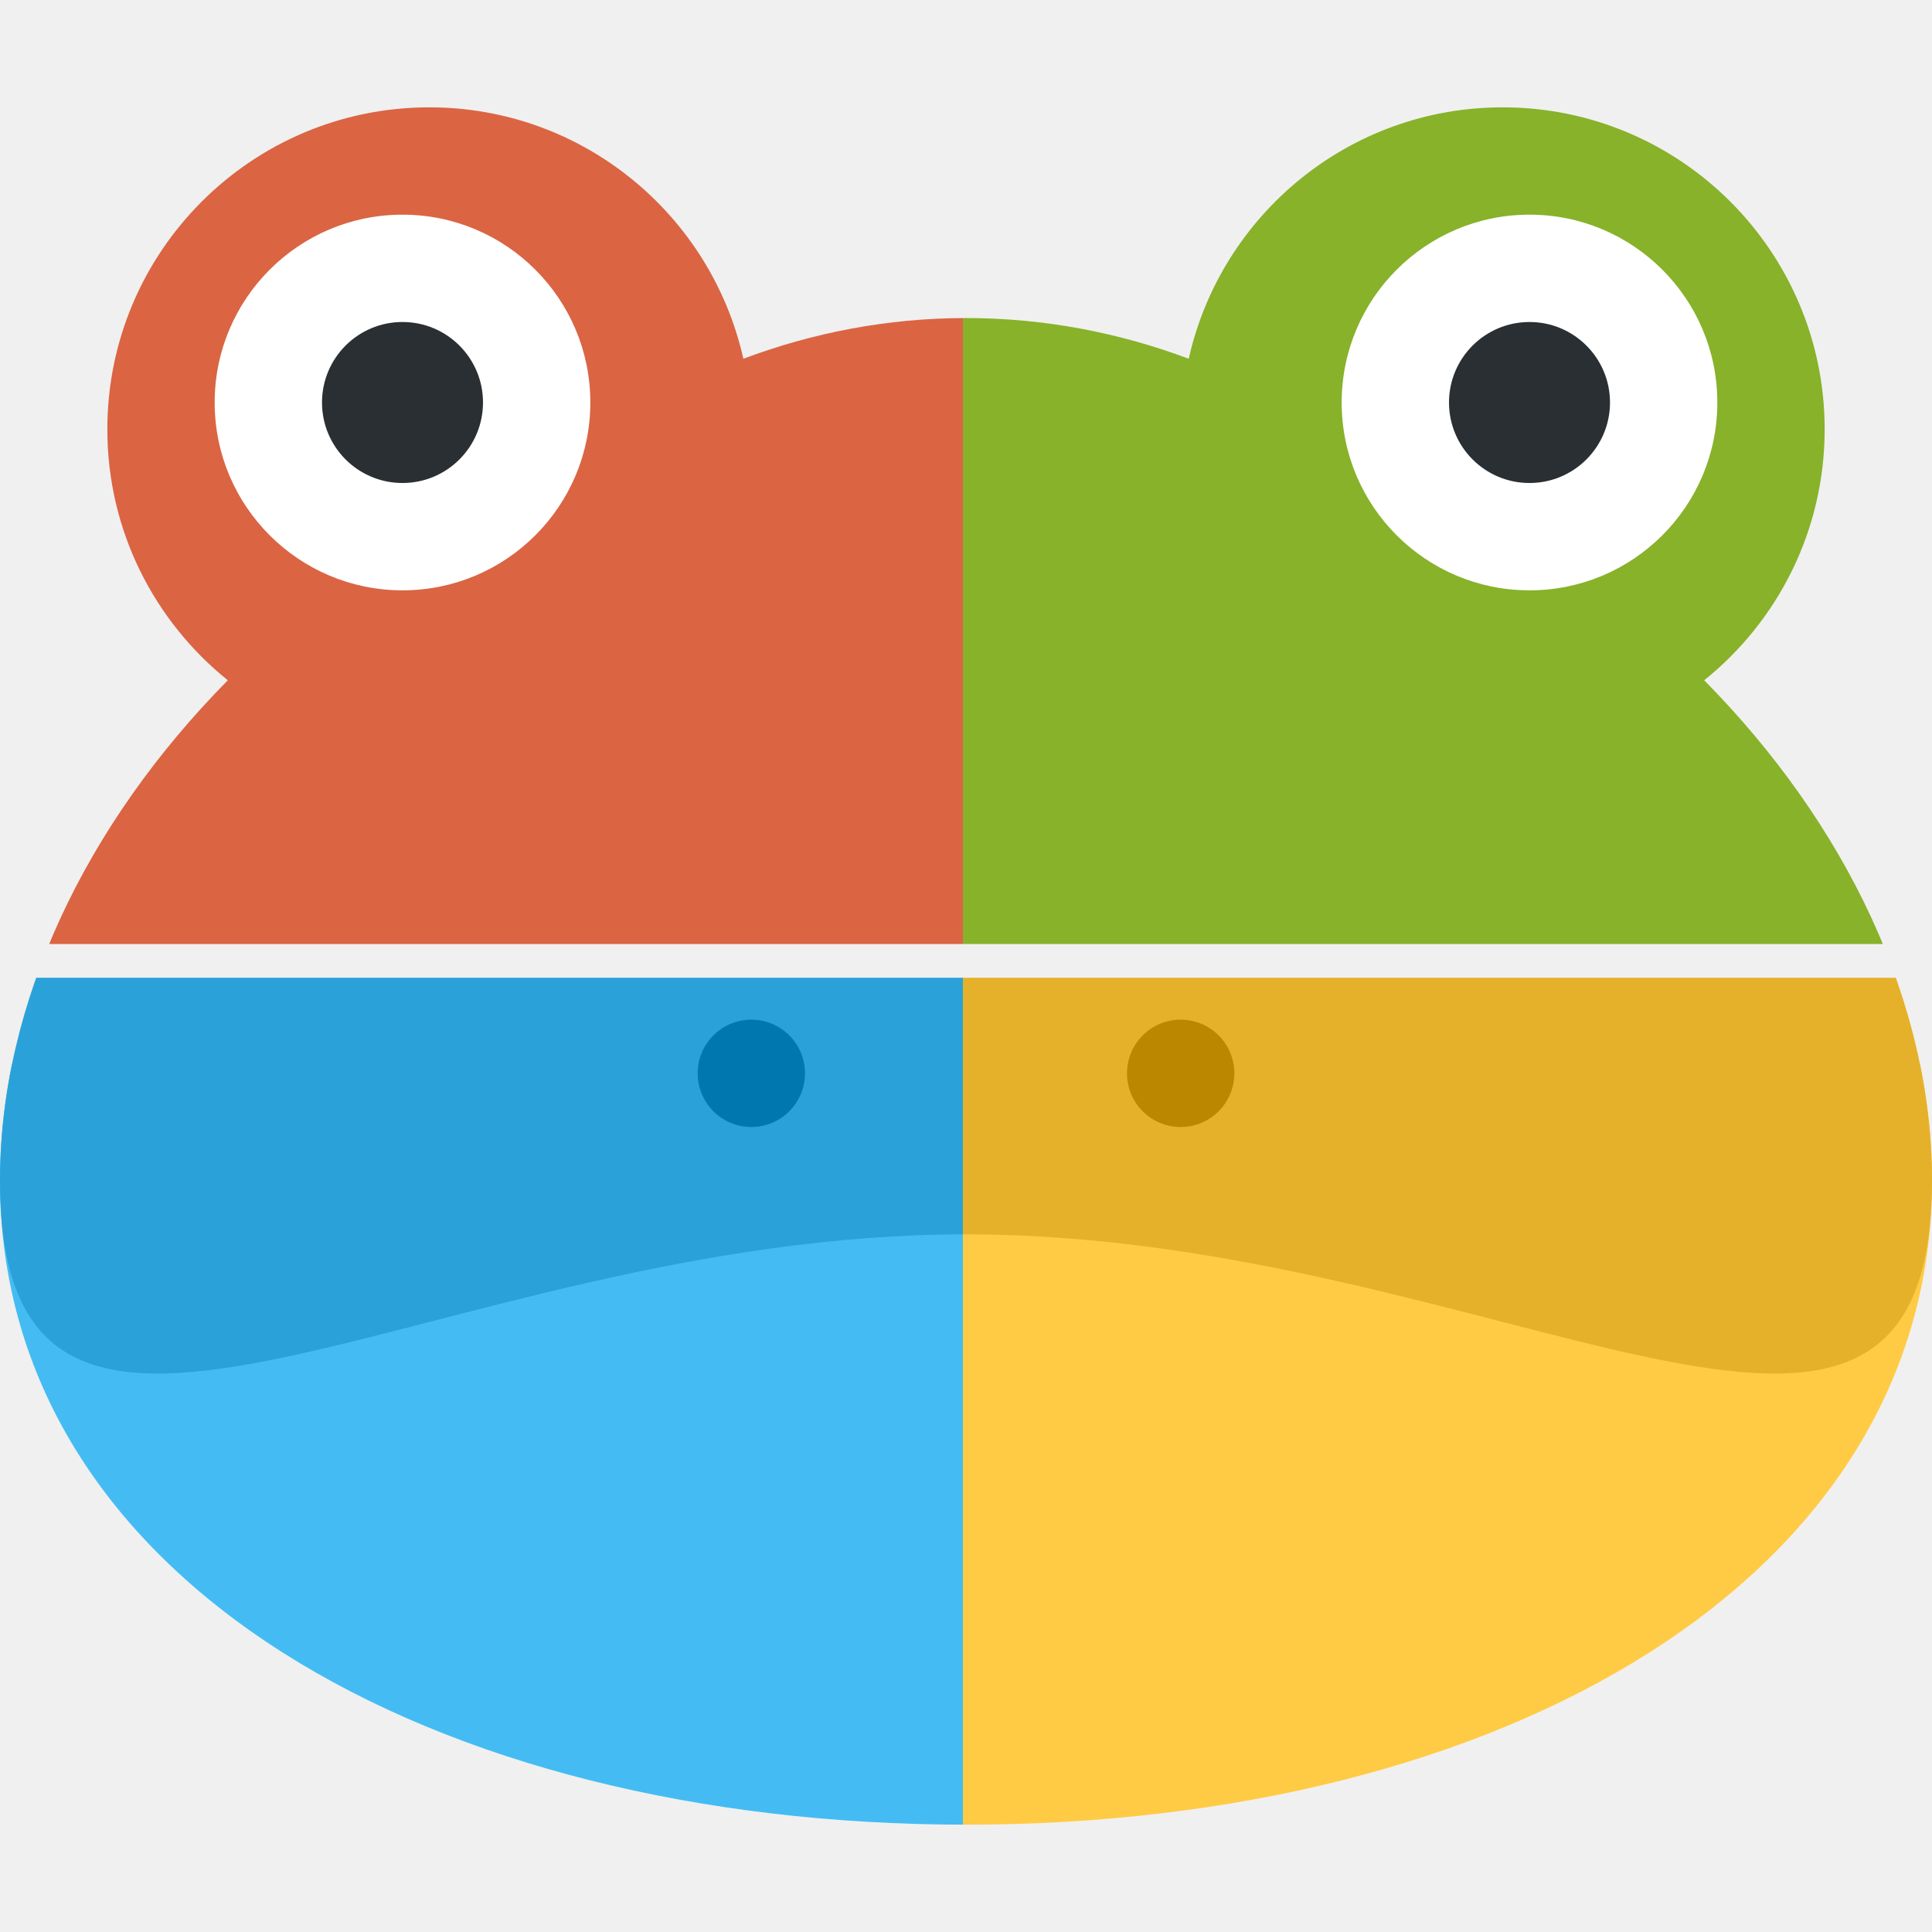
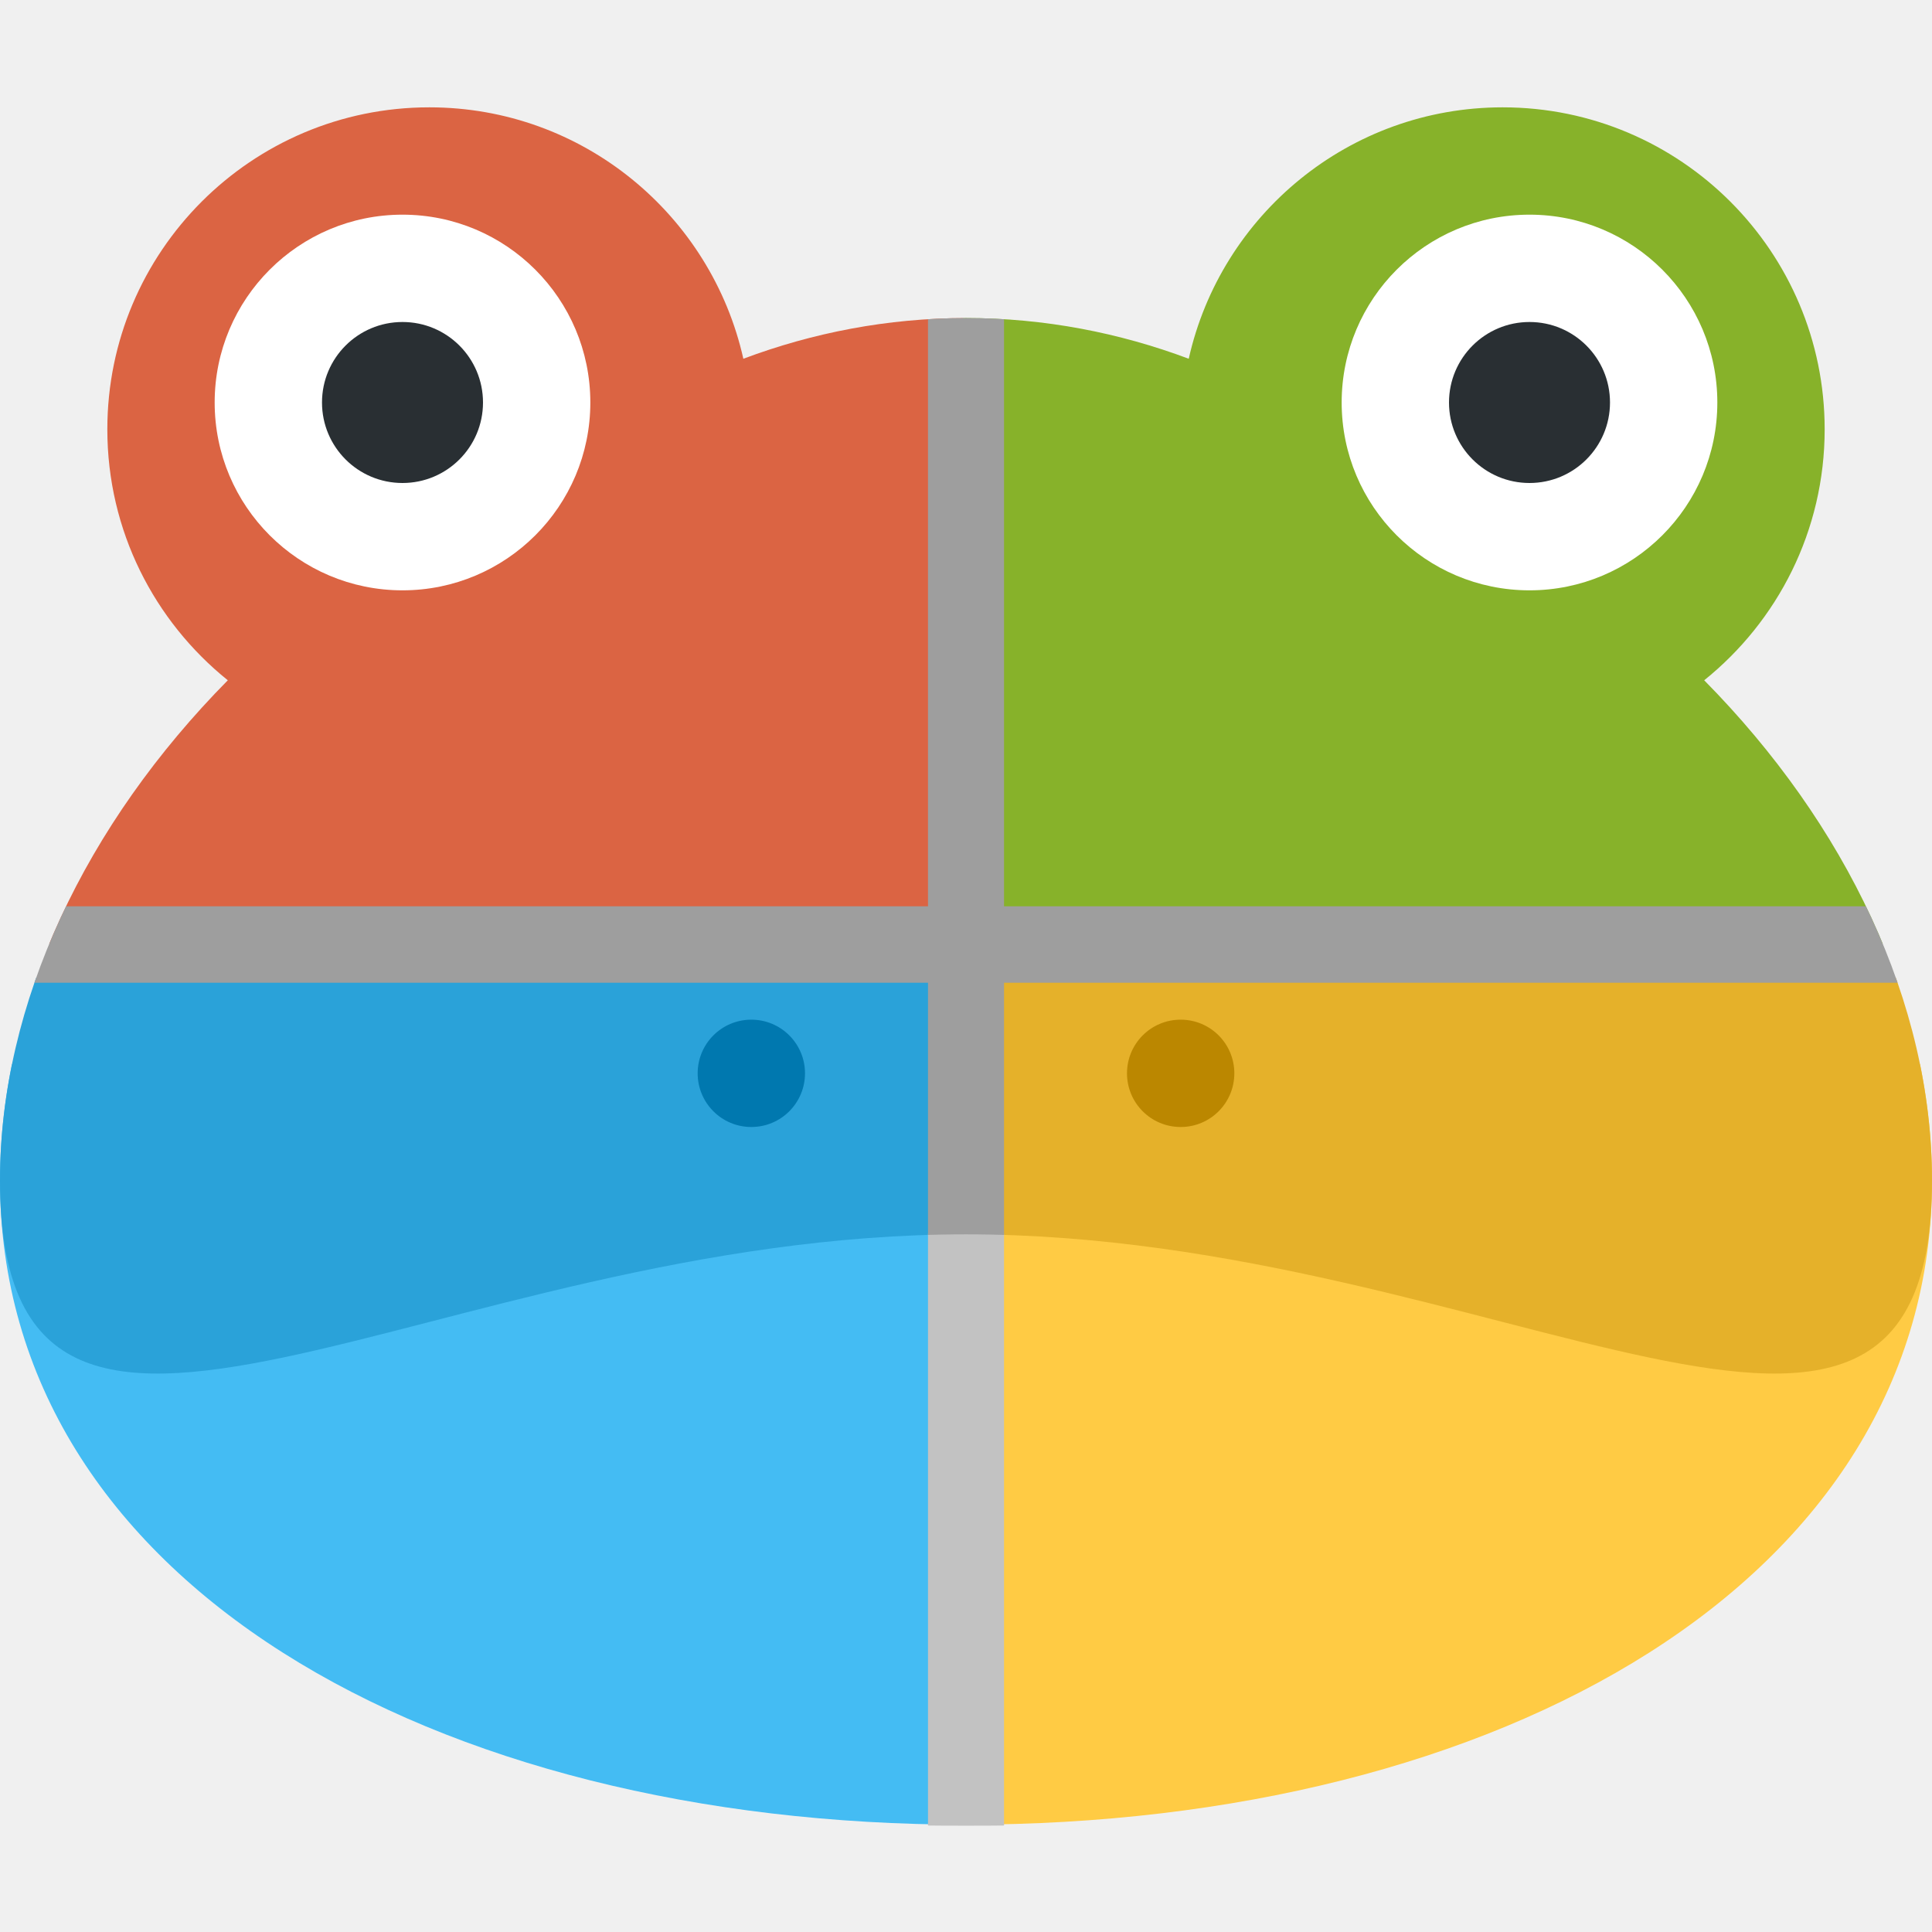
<svg xmlns="http://www.w3.org/2000/svg" id="svg2" version="1.1" xml:space="preserve" style="enable-background:new 0 0 45 45;" viewBox="0 0 45 45">
  <defs id="defs6">
    <clipPath clipPathUnits="userSpaceOnUse" id="clipPath16">
      <path d="M 0,36 36,36 36,0 0,0 0,36 Z" id="path18" />
    </clipPath>
    <clipPath id="clipPath1575" clipPathUnits="userSpaceOnUse">
      <path d="m 39.694,15.845 c 1.71,-1.375 2.806,-3.481 2.806,-5.845 0,-4.141 -3.357,-7.5 -7.5,-7.5 -3.576,0 -6.562,2.506 -7.312,5.856 -1.611,-0.604 -3.355,-0.948 -5.188,-0.948 -1.831,0 -3.576,0.344 -5.186,0.948 -0.751,-3.35 -3.737,-5.856 -7.314,-5.856 -4.141,0 -7.5,3.359 -7.5,7.5 0,2.364 1.097,4.47 2.806,5.845 -3.306,3.35 -5.306,7.511 -5.306,11.655 0,9.32 10.074,1.25 22.5,1.25 12.428,0 22.5,8.07 22.5,-1.25 0,-4.144 -1.999,-8.305 -5.306,-11.655" style="fill:#77b255;fill-opacity:1;fill-rule:nonzero;stroke:none;stroke-width:1.25" id="path1577" />
    </clipPath>
    <clipPath id="clipPath1579" clipPathUnits="userSpaceOnUse">
      <path d="m 39.694,15.845 c 1.71,-1.375 2.806,-3.481 2.806,-5.845 0,-4.141 -3.357,-7.5 -7.5,-7.5 -3.576,0 -6.562,2.506 -7.312,5.856 -1.611,-0.604 -3.355,-0.948 -5.188,-0.948 -1.831,0 -3.576,0.344 -5.186,0.948 -0.751,-3.35 -3.737,-5.856 -7.314,-5.856 -4.141,0 -7.5,3.359 -7.5,7.5 0,2.364 1.097,4.47 2.806,5.845 -3.306,3.35 -5.306,7.511 -5.306,11.655 0,9.32 10.074,1.25 22.5,1.25 12.428,0 22.5,8.07 22.5,-1.25 0,-4.144 -1.999,-8.305 -5.306,-11.655" style="fill:#77b255;fill-opacity:1;fill-rule:nonzero;stroke:none;stroke-width:1.25" id="path1581" />
    </clipPath>
    <clipPath id="clipPath1583" clipPathUnits="userSpaceOnUse">
      <path d="m 39.694,15.845 c 1.71,-1.375 2.806,-3.481 2.806,-5.845 0,-4.141 -3.357,-7.5 -7.5,-7.5 -3.576,0 -6.562,2.506 -7.312,5.856 -1.611,-0.604 -3.355,-0.948 -5.188,-0.948 -1.831,0 -3.576,0.344 -5.186,0.948 -0.751,-3.35 -3.737,-5.856 -7.314,-5.856 -4.141,0 -7.5,3.359 -7.5,7.5 0,2.364 1.097,4.47 2.806,5.845 -3.306,3.35 -5.306,7.511 -5.306,11.655 0,9.32 10.074,1.25 22.5,1.25 12.428,0 22.5,8.07 22.5,-1.25 0,-4.144 -1.999,-8.305 -5.306,-11.655" style="fill:#77b255;fill-opacity:1;fill-rule:nonzero;stroke:none;stroke-width:1.25" id="path1585" />
    </clipPath>
    <clipPath id="clipPath1587" clipPathUnits="userSpaceOnUse">
      <path d="m 39.694,15.845 c 1.71,-1.375 2.806,-3.481 2.806,-5.845 0,-4.141 -3.357,-7.5 -7.5,-7.5 -3.576,0 -6.562,2.506 -7.312,5.856 -1.611,-0.604 -3.355,-0.948 -5.188,-0.948 -1.831,0 -3.576,0.344 -5.186,0.948 -0.751,-3.35 -3.737,-5.856 -7.314,-5.856 -4.141,0 -7.5,3.359 -7.5,7.5 0,2.364 1.097,4.47 2.806,5.845 -3.306,3.35 -5.306,7.511 -5.306,11.655 0,9.32 10.074,1.25 22.5,1.25 12.428,0 22.5,8.07 22.5,-1.25 0,-4.144 -1.999,-8.305 -5.306,-11.655" style="fill:#77b255;fill-opacity:1;fill-rule:nonzero;stroke:none;stroke-width:1.25" id="path1589" />
    </clipPath>
    <clipPath id="clipPath1591" clipPathUnits="userSpaceOnUse">
      <path d="m 45,27.5 c 0,9.32 -10.074,15 -22.5,15 C 10.074,42.5 0,36.82 0,27.5 0,18.18 10.074,8.75 22.5,8.75 34.926,8.75 45,18.18 45,27.5" style="fill:#c6e5b3;fill-opacity:1;fill-rule:nonzero;stroke:none;stroke-width:1.25" id="path1593" />
    </clipPath>
    <clipPath id="clipPath1595" clipPathUnits="userSpaceOnUse">
      <path d="m 45,27.5 c 0,9.32 -10.074,15 -22.5,15 C 10.074,42.5 0,36.82 0,27.5 0,18.18 10.074,8.75 22.5,8.75 34.926,8.75 45,18.18 45,27.5" style="fill:#c6e5b3;fill-opacity:1;fill-rule:nonzero;stroke:none;stroke-width:1.25" id="path1597" />
    </clipPath>
    <clipPath id="clipPath16-3" clipPathUnits="userSpaceOnUse">
      <path id="path18-6" d="M 0,36 H 36 V 0 H 0 Z" />
    </clipPath>
-     <clipPath id="clipPath2446" clipPathUnits="userSpaceOnUse">
-       <g id="g2450" transform="matrix(0,1.25,1.25,0,-15.845,39.69362)">
-         <path d="m 0,0 c 1.368,1.1 2.245,2.785 2.245,4.676 0,3.313 -2.686,6 -6,6 -2.861,0 -5.25,-2.005 -5.85,-4.685 -1.289,0.483 -2.684,0.758 -4.15,0.758 -1.465,0 -2.861,-0.275 -4.149,-0.758 -0.601,2.68 -2.99,4.685 -5.851,4.685 -3.313,0 -6,-2.687 -6,-6 0,-1.891 0.878,-3.576 2.245,-4.676 -2.645,-2.68 -4.245,-6.009 -4.245,-9.324 0,-7.456 8.059,-1 18,-1 9.942,0 18,-6.456 18,1 C 4.245,-6.009 2.646,-2.68 0,0" style="fill:#77b255;fill-opacity:1;fill-rule:nonzero;stroke:none" id="path2448" />
+     <mask maskUnits="userSpaceOnUse" id="mask1139">
+       <g id="g1143" transform="matrix(1.25,0,0,-1.25,45,27.50025)" style="stroke-width:1">
+         <path d="m 0,0 c 0,-7.456 -8.059,-12 -18,-12 -9.941,0 -18,4.544 -18,12 0,7.456 8.059,15 18,15 C -8.059,15 0,7.456 0,0" style="fill:#ffffff;fill-opacity:1;fill-rule:nonzero;stroke:none;stroke-width:1" id="path1141" />
      </g>
-     </clipPath>
-     <clipPath id="clipPath2452" clipPathUnits="userSpaceOnUse">
-       <g id="g2456" transform="matrix(1.25,0,0,-1.25,45,27.50025)">
-         <path d="m 0,0 c 0,-7.456 -8.059,-12 -18,-12 -9.941,0 -18,4.544 -18,12 0,7.456 8.059,15 18,15 C -8.059,15 0,7.456 0,0" style="fill:#c6e5b3;fill-opacity:1;fill-rule:nonzero;stroke:none" id="path2454" />
-       </g>
-     </clipPath>
-     <clipPath id="clipPath16-9" clipPathUnits="userSpaceOnUse">
-       <path id="path18-1" d="M 0,36 H 36 V 0 H 0 Z" />
-     </clipPath>
-     <clipPath id="clipPath2533" clipPathUnits="userSpaceOnUse">
-       <g transform="matrix(1.25,0,0,-1.25,0,45.00025)" id="g2547">
-         <g id="g2545">
-           <g clip-path="url(#clipPath16-9)" id="g2543">
-             <g transform="translate(30,28.5)" id="g2537">
-               <path id="path2535" style="fill:#292f33;fill-opacity:1;fill-rule:nonzero;stroke:none" d="M 0,0 C 0,-0.829 -0.672,-1.5 -1.5,-1.5 -2.328,-1.5 -3,-0.829 -3,0 -3,0.829 -2.328,1.5 -1.5,1.5 -0.672,1.5 0,0.829 0,0" />
-             </g>
-             <g transform="translate(31.7549,23.3242)" id="g2541">
-               <path id="path2539" style="fill:#77b255;fill-opacity:1;fill-rule:nonzero;stroke:none" d="m 0,0 c 1.368,1.1 2.245,2.785 2.245,4.676 0,3.313 -2.686,6 -6,6 -2.861,0 -5.25,-2.005 -5.85,-4.685 -1.289,0.483 -2.684,0.758 -4.15,0.758 -1.465,0 -2.861,-0.275 -4.149,-0.758 -0.601,2.68 -2.99,4.685 -5.851,4.685 -3.313,0 -6,-2.687 -6,-6 0,-1.891 0.878,-3.576 2.245,-4.676 -2.645,-2.68 -4.245,-6.009 -4.245,-9.324 0,-7.456 8.059,-1 18,-1 9.942,0 18,-6.456 18,1 C 4.245,-6.009 2.646,-2.68 0,0" />
-             </g>
-           </g>
-         </g>
-       </g>
+     </mask>
+     <mask maskUnits="userSpaceOnUse" id="mask2185">
+       <path id="path2187" style="fill:#ffffff;fill-opacity:1;fill-rule:nonzero;stroke:none;stroke-width:1.25" d="m 39.694,15.845 c 1.71,-1.375 2.806,-3.481 2.806,-5.845 0,-4.141 -3.357,-7.5 -7.5,-7.5 -3.576,0 -6.562,2.506 -7.312,5.856 -1.611,-0.604 -3.355,-0.948 -5.188,-0.948 -1.831,0 -3.576,0.344 -5.186,0.948 C 16.562,5.006 13.576,2.5 10,2.5 c -4.141,0 -7.5,3.359 -7.5,7.5 0,2.364 1.097,4.47 2.806,5.845 -3.306,3.35 -5.306,7.511 -5.306,11.655 0,9.32 10.074,1.25 22.5,1.25 12.428,0 22.5,8.07 22.5,-1.25 0,-4.144 -1.999,-8.305 -5.306,-11.655" />
+     </mask>
+     <clipPath clipPathUnits="userSpaceOnUse" id="clipPath2455">
+       <path d="m -15.845,39.694 c 1.375,1.71 3.481,2.806 5.845,2.806 4.141,0 7.5,-3.357 7.5,-7.5 0,-3.576 -2.506,-6.562 -5.856,-7.312 0.604,-1.611 0.948,-3.355 0.948,-5.188 0,-1.831 -0.344,-3.576 -0.948,-5.186 3.35,-0.751 5.856,-3.737 5.856,-7.314 0,-4.141 -3.359,-7.5 -7.5,-7.5 -2.364,0 -4.47,1.097 -5.845,2.806 -3.35,-3.306 -7.511,-5.306 -11.655,-5.306 -9.32,0 -1.25,10.074 -1.25,22.5 0,12.428 -8.07,22.5 1.25,22.5 4.144,0 8.305,-1.999 11.655,-5.306" style="fill:#ffffff;fill-opacity:1;fill-rule:nonzero;stroke:none;stroke-width:1.25" id="path2457" />
    </clipPath>
  </defs>
  <rect clip-path="url(#clipPath1595)" y="24.787" x="-0.157" height="21.098" width="22.585" id="rect1473" style="fill:#44bcf3;fill-opacity:1;stroke-width:1.199;stroke-linecap:square;stroke-linejoin:round;stroke-miterlimit:10;stroke-opacity:0.855" />
  <rect clip-path="url(#clipPath1591)" style="fill:#ffcb44;fill-opacity:1;stroke-width:1.199;stroke-linecap:square;stroke-linejoin:round;stroke-miterlimit:10;stroke-opacity:0.855" id="rect1475" width="22.585" height="21.098" x="22.428" y="24.787" />
  <rect clip-path="url(#clipPath1587)" y="0.032" x="-0.03" height="21.956" width="22.458" id="rect1246" style="fill:#db6443;fill-opacity:1;stroke-width:1.063;stroke-linecap:square;stroke-linejoin:round;stroke-miterlimit:10;stroke-opacity:0.855" />
  <rect clip-path="url(#clipPath1583)" style="fill:#87b22a;fill-opacity:1;stroke-width:1.063;stroke-linecap:square;stroke-linejoin:round;stroke-miterlimit:10;stroke-opacity:0.855" id="rect1248" width="22.458" height="21.956" x="22.428" y="0.032" />
  <rect clip-path="url(#clipPath1579)" y="22.774" x="22.428" height="21.956" width="22.7" id="rect1250" style="fill:#e5b12a;fill-opacity:1;stroke-width:1.069;stroke-linecap:square;stroke-linejoin:round;stroke-miterlimit:10;stroke-opacity:0.855" />
  <rect clip-path="url(#clipPath1575)" style="fill:#2aa2d9;fill-opacity:1;stroke-width:1.063;stroke-linecap:square;stroke-linejoin:round;stroke-miterlimit:10;stroke-opacity:0.855" id="rect1252" width="22.458" height="21.956" x="-0.03" y="22.774" />
-   <rect transform="matrix(1,0,0,0.4087492,0,25.15245)" clip-path="url(#clipPath2452)" y="0" x="21.615" height="44.656" width="1.771" id="rect1198" style="fill:#c2c2c2;fill-opacity:1;stroke-width:0.636;stroke-linecap:square;stroke-linejoin:round;stroke-miterlimit:10;stroke-opacity:0.855" />
+   <rect transform="matrix(1,0,0,0.4087492,0,25.15245)" clip-path="none" y="0" x="21.615" height="44.656" width="1.771" id="rect1198" style="fill:#c2c2c2;fill-opacity:1;stroke-width:0.636;stroke-linecap:square;stroke-linejoin:round;stroke-miterlimit:10;stroke-opacity:0.855" mask="url(#mask1139)" />
  <path d="m 13.75,9.375 c 0,2.416 -1.959,4.375 -4.375,4.375 C 6.959,13.75 5,11.791 5,9.375 5,6.959 6.959,5 9.375,5 11.791,5 13.75,6.959 13.75,9.375" style="fill:#ffffff;fill-opacity:1;fill-rule:nonzero;stroke:none;stroke-width:1.25" id="path30" />
  <path d="m 11.25,9.375 c 0,1.036 -0.839,1.875 -1.875,1.875 C 8.339,11.25 7.5,10.411 7.5,9.375 7.5,8.339 8.339,7.5 9.375,7.5 c 1.036,0 1.875,0.839 1.875,1.875" style="fill:#292f33;fill-opacity:1;fill-rule:nonzero;stroke:none;stroke-width:1.25" id="path34" />
  <path d="m 40,9.375 c 0,2.416 -1.958,4.375 -4.375,4.375 -2.417,0 -4.375,-1.959 -4.375,-4.375 C 31.25,6.959 33.208,5 35.625,5 38.042,5 40,6.959 40,9.375" style="fill:#ffffff;fill-opacity:1;fill-rule:nonzero;stroke:none;stroke-width:1.25" id="path38" />
  <path d="m 37.5,9.375 c 0,1.036 -0.84,1.875 -1.875,1.875 -1.035,0 -1.875,-0.839 -1.875,-1.875 0,-1.036 0.84,-1.875 1.875,-1.875 1.035,0 1.875,0.839 1.875,1.875" style="fill:#292f33;fill-opacity:1;fill-rule:nonzero;stroke:none;stroke-width:1.25" id="path42" />
  <path d="m 18.75,25 c 0,0.691 -0.56,1.25 -1.25,1.25 -0.69,0 -1.25,-0.559 -1.25,-1.25 0,-0.691 0.56,-1.25 1.25,-1.25 0.69,0 1.25,0.559 1.25,1.25" style="fill:#0078af;fill-opacity:1;fill-rule:nonzero;stroke:none;stroke-width:1.25" id="path46" />
  <path d="m 28.75,25 c 0,0.691 -0.559,1.25 -1.25,1.25 -0.691,0 -1.25,-0.559 -1.25,-1.25 0,-0.691 0.559,-1.25 1.25,-1.25 0.691,0 1.25,0.559 1.25,1.25" style="fill:#bb8700;fill-opacity:1;fill-rule:nonzero;stroke:none;stroke-width:1.25" id="path50" />
-   <rect clip-path="url(#clipPath2446)" transform="rotate(-90)" style="fill:#9e9e9e;fill-opacity:1;stroke-width:0.64;stroke-linecap:square;stroke-linejoin:round;stroke-miterlimit:10;stroke-opacity:0.855" id="rect1244" width="1.781" height="44.908" x="-22.89" y="0" />
-   <rect clip-path="url(#clipPath2533)" style="fill:#9e9e9e;fill-opacity:1;stroke-width:0.636;stroke-linecap:square;stroke-linejoin:round;stroke-miterlimit:10;stroke-opacity:0.855" id="rect1477" width="1.771" height="44.656" x="21.615" y="0" />
+   <rect clip-path="url(#clipPath2455)" transform="rotate(-90)" style="fill:#9e9e9e;fill-opacity:1;stroke-width:0.64;stroke-linecap:square;stroke-linejoin:round;stroke-miterlimit:10;stroke-opacity:0.855" id="rect1244" width="1.781" height="44.908" x="-22.89" y="0" />
+   <rect clip-path="none" style="fill:#9e9e9e;fill-opacity:1;stroke-width:0.636;stroke-linecap:square;stroke-linejoin:round;stroke-miterlimit:10;stroke-opacity:0.855" id="rect1477" width="1.771" height="44.656" x="21.615" y="0" mask="url(#mask2185)" />
</svg>
